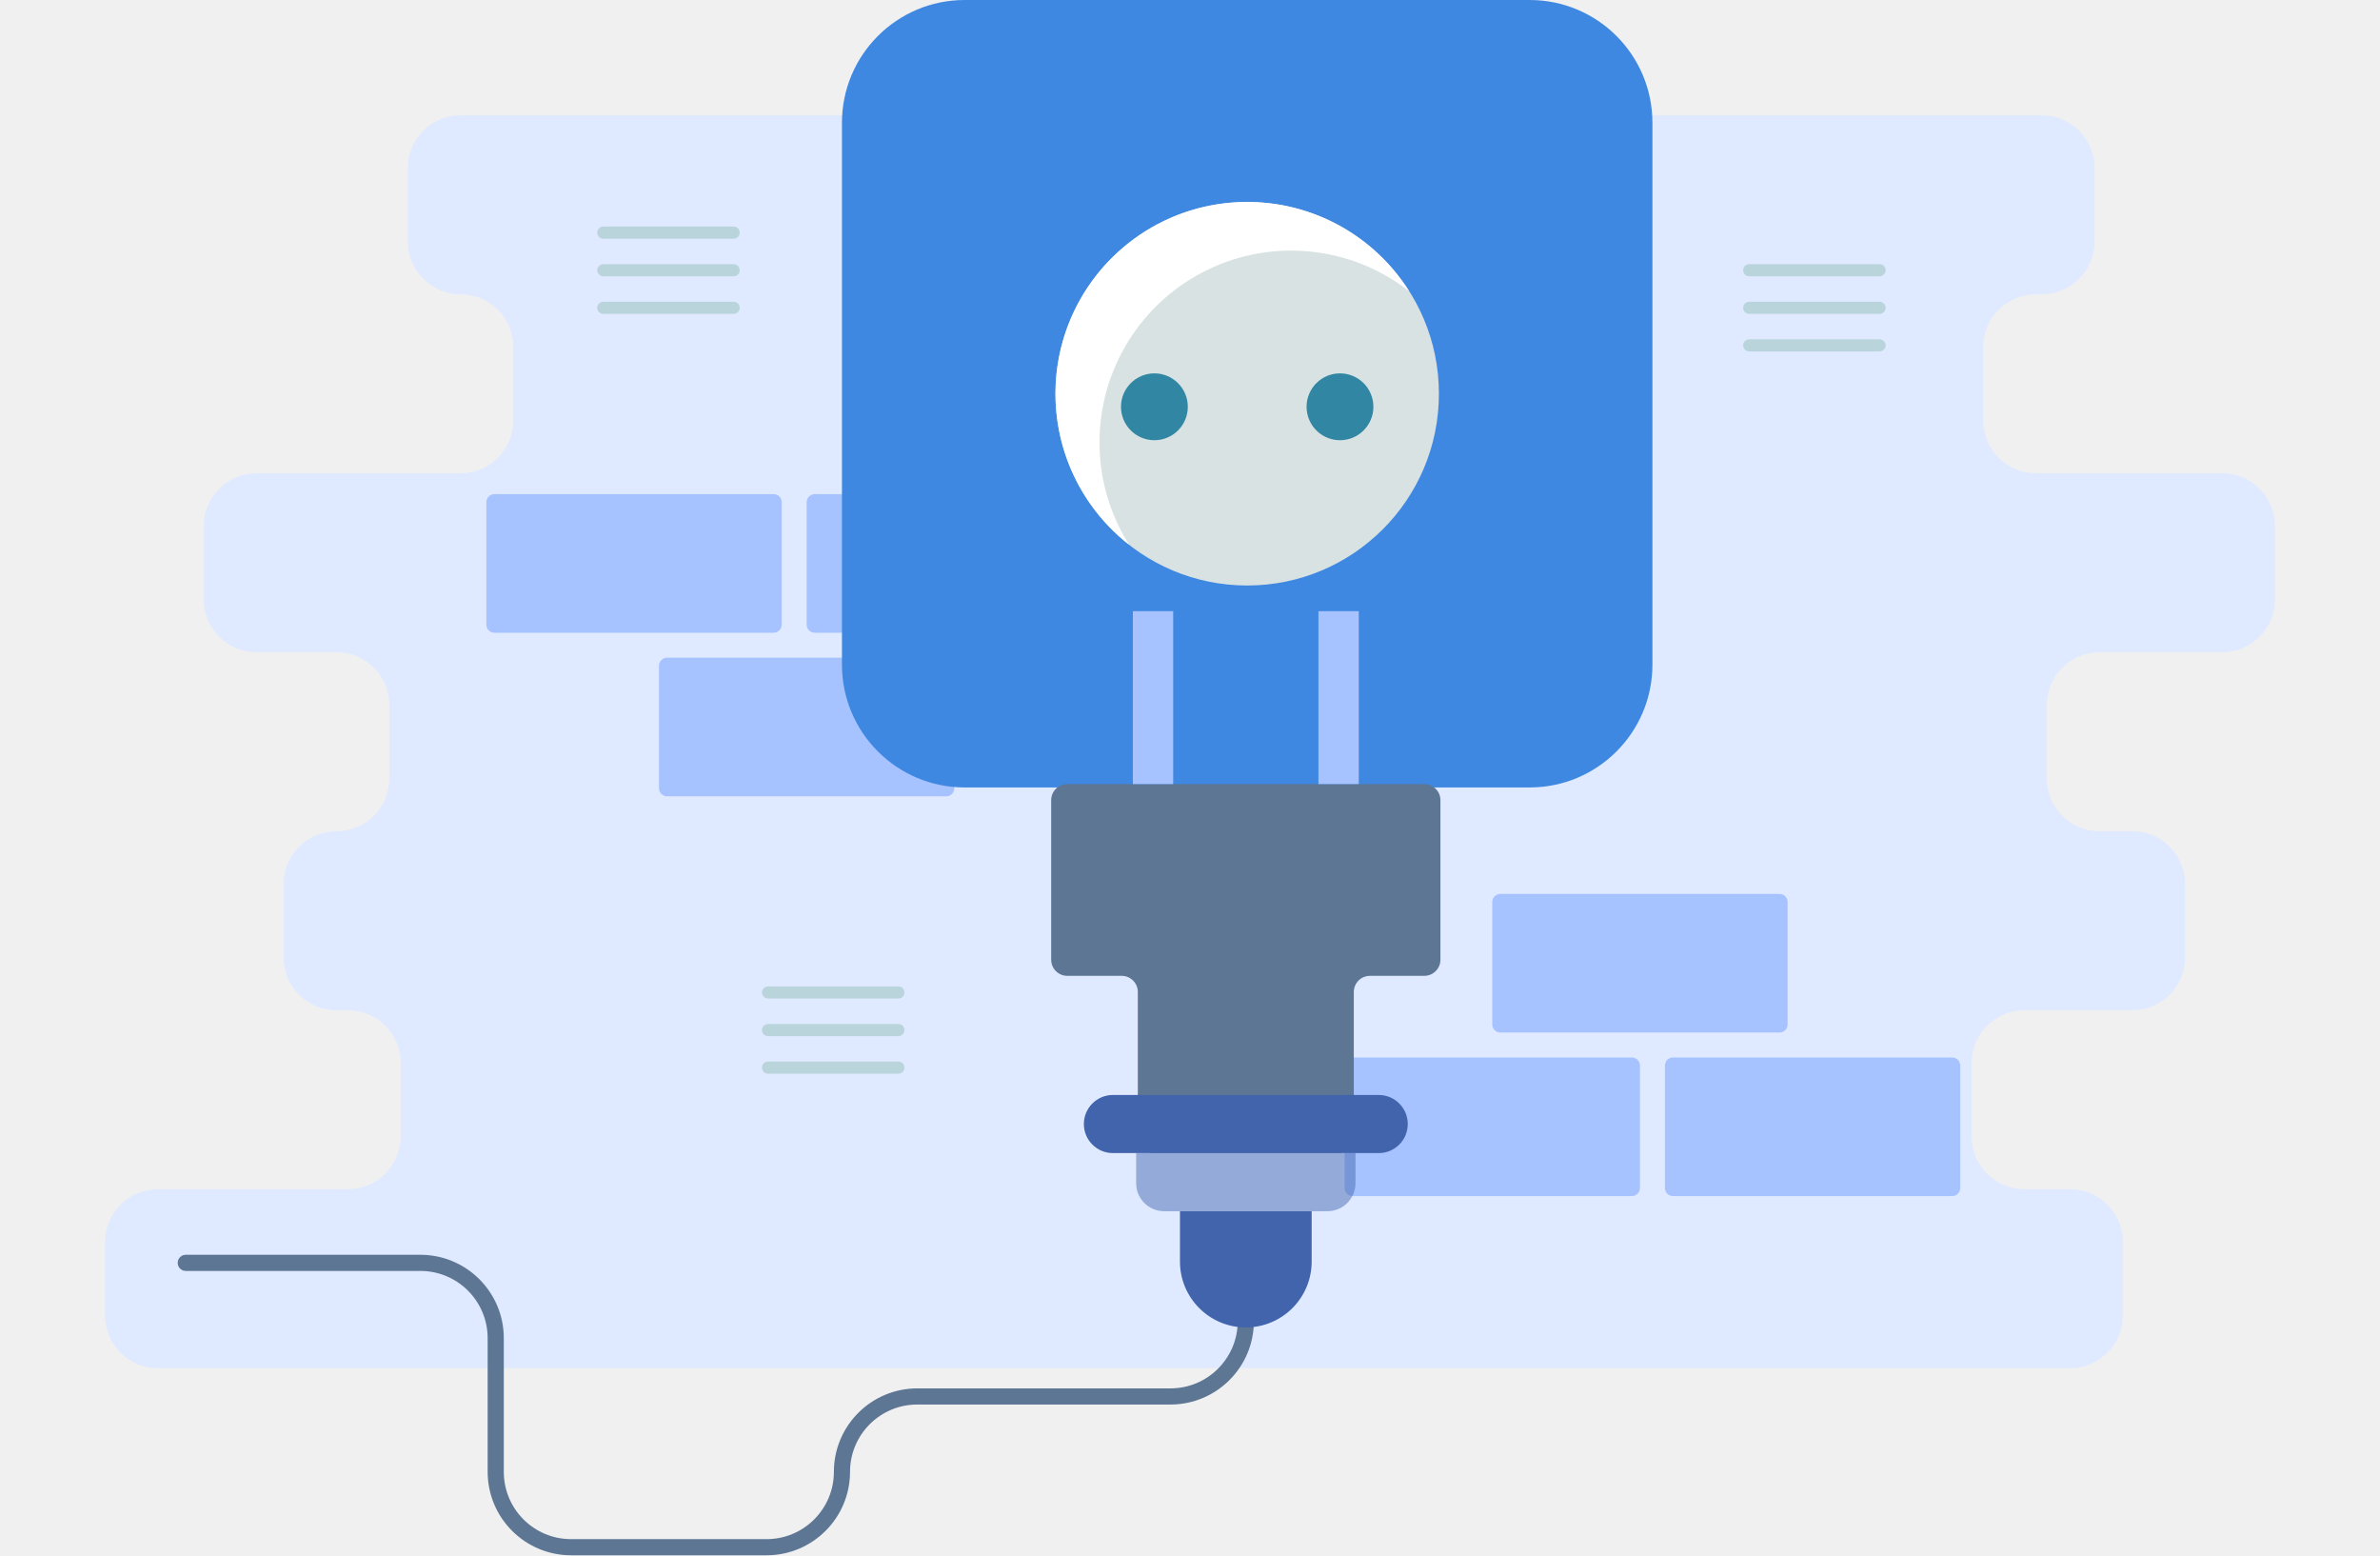
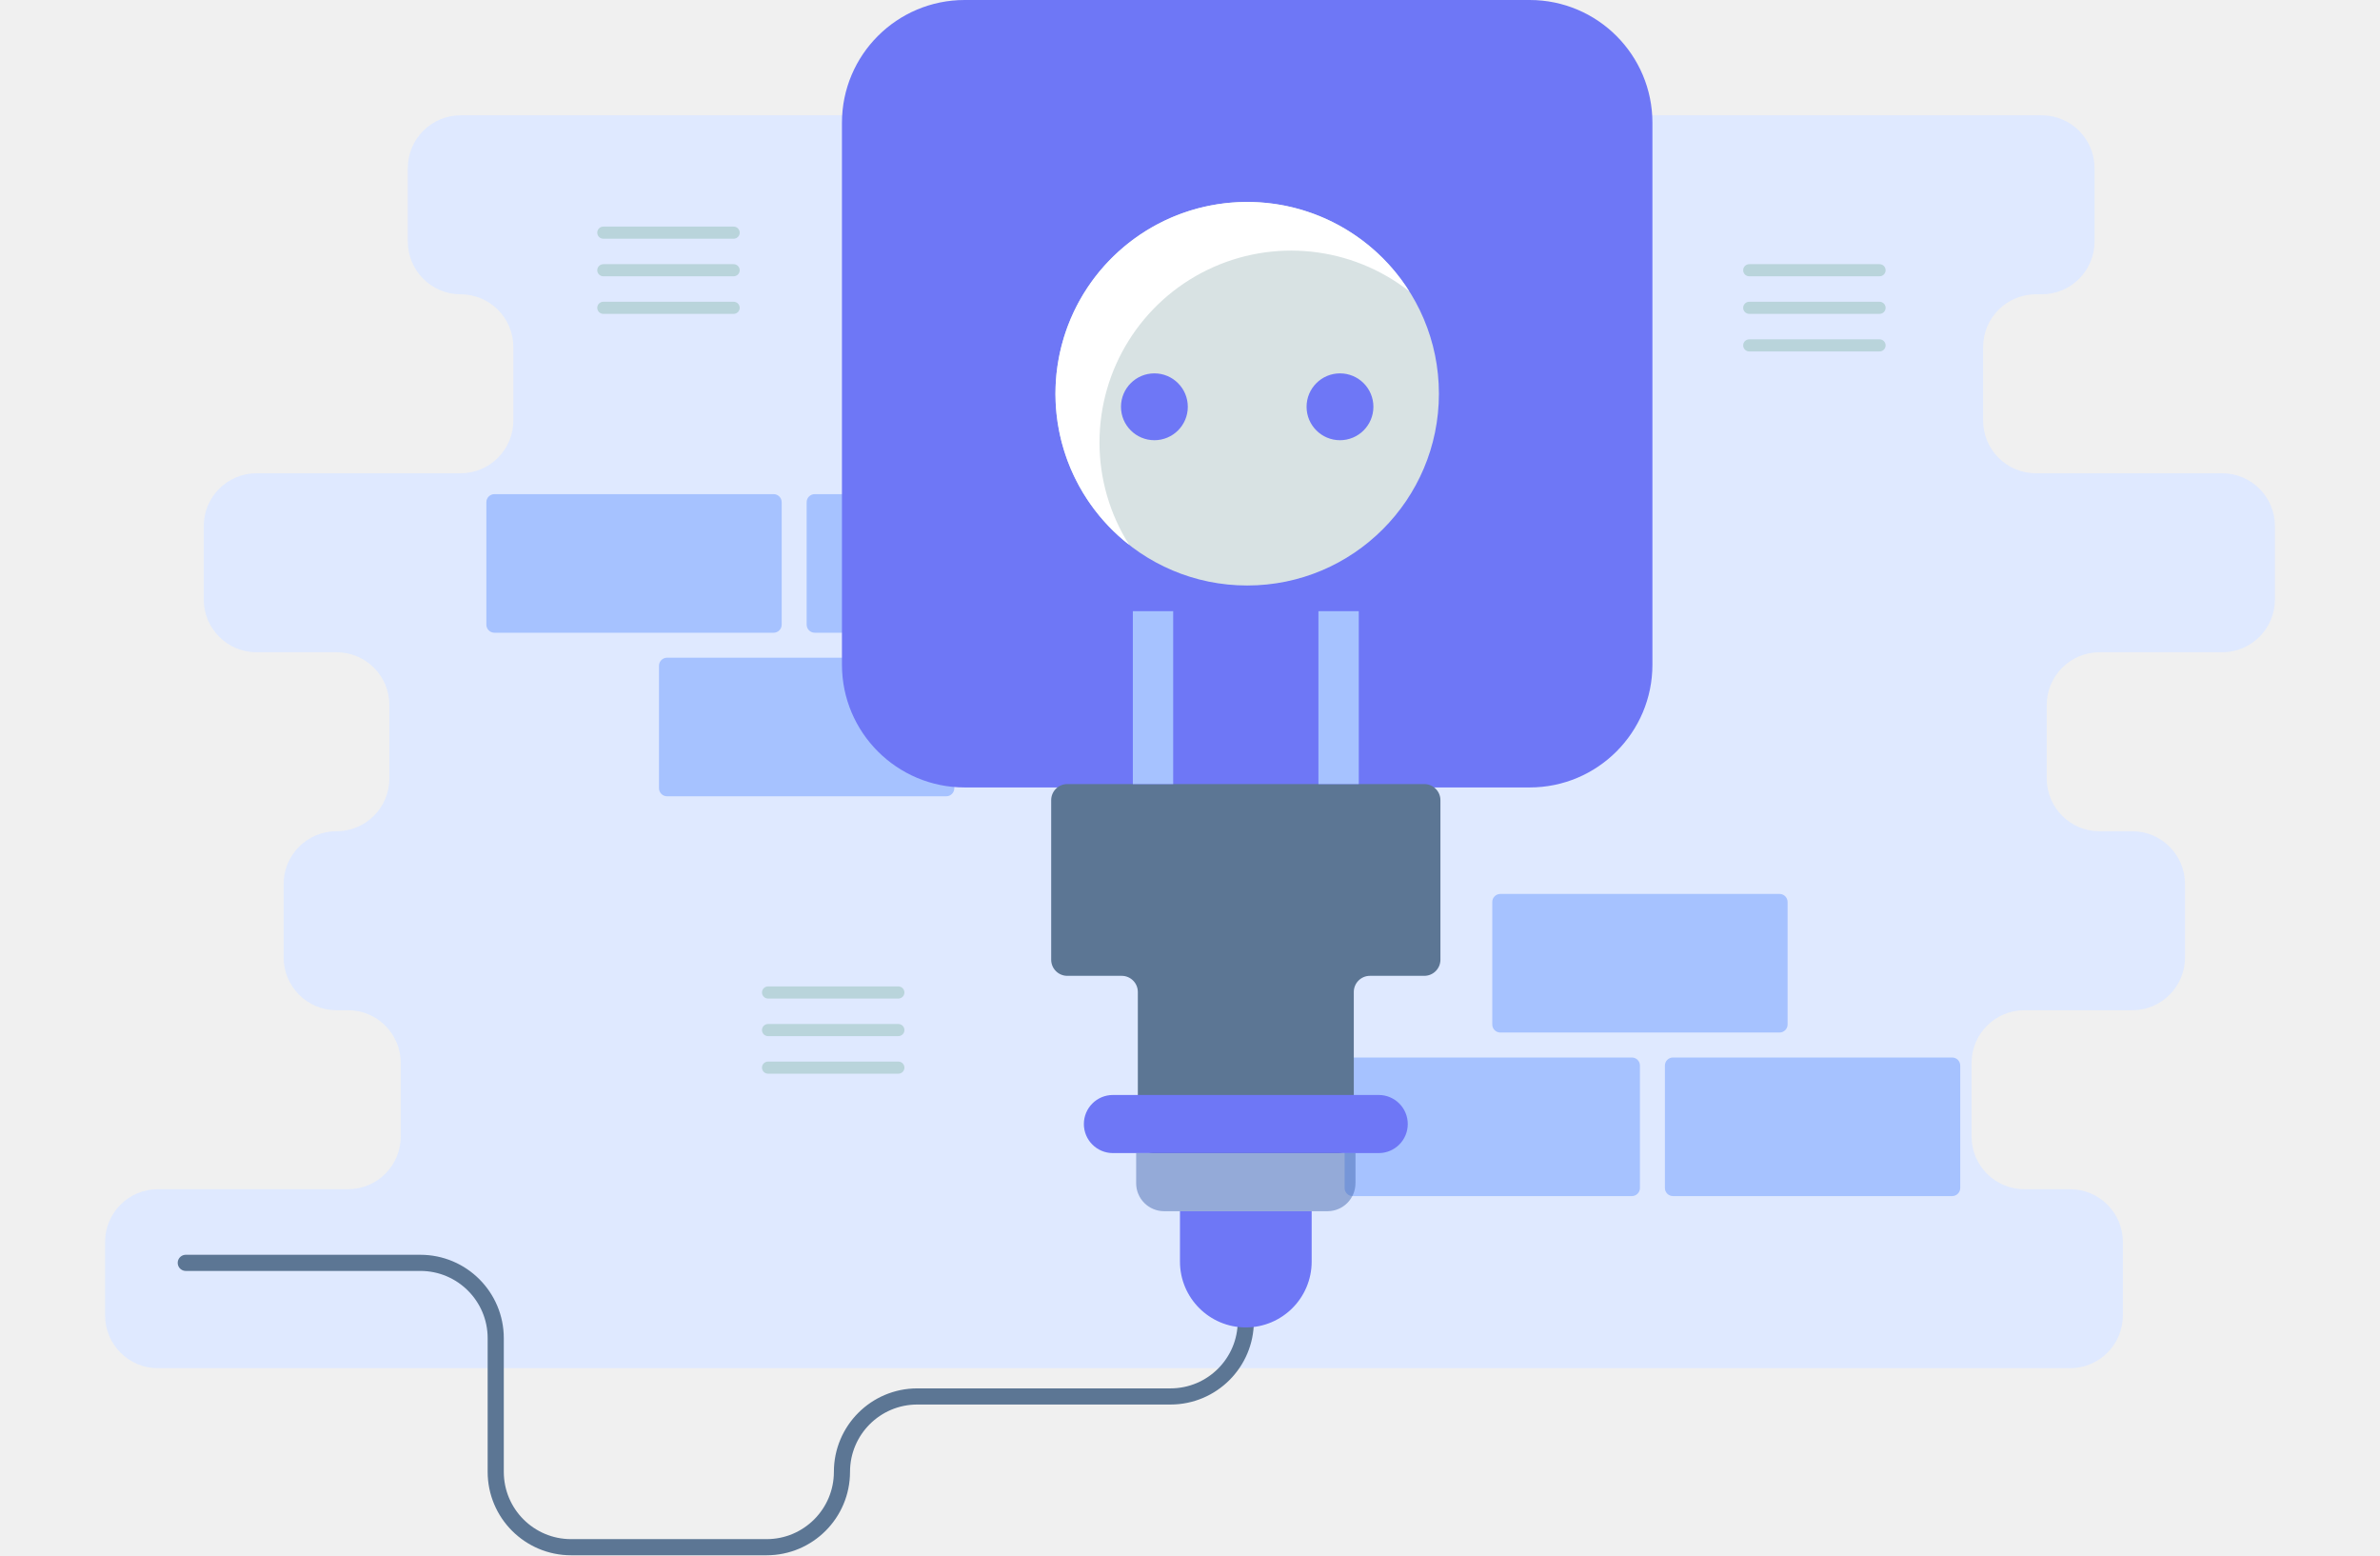
<svg xmlns="http://www.w3.org/2000/svg" width="349" height="228" viewBox="0 0 349 228">
  <defs>
    <clipPath id="clip-path">
      <rect id="Rectangle_16969" data-name="Rectangle 16969" width="349" height="228" transform="translate(13 129)" fill="#fff" stroke="#707070" stroke-width="1" />
    </clipPath>
  </defs>
  <g id="Mask_Group_89" data-name="Mask Group 89" transform="translate(-13 -129)" clip-path="url(#clip-path)">
    <g id="c19c5accb2f57ea72d791175fe2b9e7d" transform="translate(-4.778 90.952)">
      <path id="Path_10787" data-name="Path 10787" d="M351.37,125.931V115.168a7.738,7.738,0,0,0-7.738-7.738H316.318a7.738,7.738,0,0,1-7.738-7.738V88.93a7.738,7.738,0,0,1,7.738-7.738h.862a7.738,7.738,0,0,0,7.738-7.738V62.691a7.738,7.738,0,0,0-7.738-7.738H85.318a7.738,7.738,0,0,0-7.738,7.738V73.453a7.738,7.738,0,0,0,7.738,7.738h0a7.738,7.738,0,0,1,7.738,7.738V99.692a7.738,7.738,0,0,1-7.738,7.738H55.394a7.738,7.738,0,0,0-7.738,7.738v10.762a7.738,7.738,0,0,0,7.738,7.738H67.136a7.738,7.738,0,0,1,7.738,7.738v10.762a7.738,7.738,0,0,1-7.738,7.738h-.028a7.738,7.738,0,0,0-7.738,7.738v10.762a7.738,7.738,0,0,0,7.738,7.738h1.7a7.738,7.738,0,0,1,7.738,7.738v10.762a7.738,7.738,0,0,1-7.738,7.738H40.926a7.738,7.738,0,0,0-7.738,7.738v10.762a7.738,7.738,0,0,0,7.738,7.738H321.335a7.738,7.738,0,0,0,7.738-7.738V220.123a7.738,7.738,0,0,0-7.738-7.738h-6.709a7.738,7.738,0,0,1-7.738-7.738V193.885a7.738,7.738,0,0,1,7.738-7.738h15.82a7.738,7.738,0,0,0,7.738-7.738V167.646a7.738,7.738,0,0,0-7.738-7.738h-4.8a7.738,7.738,0,0,1-7.738-7.738V141.407a7.738,7.738,0,0,1,7.738-7.738h17.985a7.738,7.738,0,0,0,7.738-7.738Z" fill="#dfe9ff" />
      <rect id="Rectangle_16970" data-name="Rectangle 16970" width="43.305" height="20.316" rx="1.183" transform="translate(157.717 154.782) rotate(180)" fill="#a6c2ff" />
      <rect id="Rectangle_16971" data-name="Rectangle 16971" width="43.305" height="20.316" rx="1.183" transform="translate(179.37 130.804) rotate(180)" fill="#a6c2ff" />
      <rect id="Rectangle_16972" data-name="Rectangle 16972" width="43.305" height="20.316" rx="1.183" transform="translate(132.403 130.804) rotate(180)" fill="#a6c2ff" />
      <rect id="Rectangle_16973" data-name="Rectangle 16973" width="43.305" height="20.316" rx="1.183" transform="translate(236.603 169.097)" fill="#a6c2ff" />
      <rect id="Rectangle_16974" data-name="Rectangle 16974" width="43.305" height="20.316" rx="1.183" transform="translate(214.951 193.075)" fill="#a6c2ff" />
      <rect id="Rectangle_16975" data-name="Rectangle 16975" width="43.305" height="20.316" rx="1.183" transform="translate(261.918 193.075)" fill="#a6c2ff" />
      <path id="Path_10788" data-name="Path 10788" d="M200.463,224.127v7.588a11.05,11.05,0,0,1-11.05,11.05H152.291a11.05,11.05,0,0,0-11.05,11.05h0a11.05,11.05,0,0,1-11.05,11.05h-28.67a11.05,11.05,0,0,1-11.05-11.05V234.23a11.05,11.05,0,0,0-11.05-11.05H45.02" fill="none" stroke="#5c7694" stroke-linecap="round" stroke-miterlimit="10" stroke-width="2.367" />
-       <rect id="Rectangle_16976" data-name="Rectangle 16976" width="118.846" height="115.438" rx="18" transform="translate(141.241 38.048)" fill="#3f88e1" />
+       <rect id="Rectangle_16976" data-name="Rectangle 16976" width="118.846" height="115.438" rx="18" transform="translate(141.241 38.048)" fill="#6E77F6" />
      <path id="Path_10789" data-name="Path 10789" d="M226.636,152.99H174.289a2.367,2.367,0,0,0-2.367,2.367v23.381a2.367,2.367,0,0,0,2.367,2.367h7.973a2.366,2.366,0,0,1,2.367,2.367v21.251A2.367,2.367,0,0,0,187,207.088H213.93a2.367,2.367,0,0,0,2.367-2.367V183.471a2.367,2.367,0,0,1,2.367-2.367h7.973A2.367,2.367,0,0,0,229,178.738V155.356A2.367,2.367,0,0,0,226.636,152.99Z" fill="#5c7694" />
-       <rect id="Rectangle_16977" data-name="Rectangle 16977" width="47.496" height="8.519" rx="4.26" transform="translate(176.715 198.569)" fill="#4164ac" />
+       <rect id="Rectangle_16977" data-name="Rectangle 16977" width="47.496" height="8.519" rx="4.26" transform="translate(176.715 198.569)" fill="#6E77F6" />
      <path id="Path_10790" data-name="Path 10790" d="M184.382,207.088h32.161v4.419a4.1,4.1,0,0,1-4.1,4.1H188.482a4.1,4.1,0,0,1-4.1-4.1Z" fill="rgba(65,100,172,0.47)" />
-       <path id="Path_10791" data-name="Path 10791" d="M190.806,215.608H210.12v7.381a9.657,9.657,0,0,1-9.657,9.657h0a9.657,9.657,0,0,1-9.657-9.657v-7.381Z" fill="#4164ac" />
+       <path id="Path_10791" data-name="Path 10791" d="M190.806,215.608H210.12v7.381a9.657,9.657,0,0,1-9.657,9.657h0a9.657,9.657,0,0,1-9.657-9.657v-7.381Z" fill="#6E77F6" />
      <line id="Line_34" data-name="Line 34" y1="25.345" transform="translate(214.07 127.645)" fill="none" stroke="#a6c2ff" stroke-miterlimit="10" stroke-width="5.916" />
      <line id="Line_35" data-name="Line 35" y1="25.345" transform="translate(186.855 127.645)" fill="none" stroke="#a6c2ff" stroke-miterlimit="10" stroke-width="5.916" />
      <circle id="Ellipse_298" data-name="Ellipse 298" cx="28.114" cy="28.114" r="28.114" transform="translate(172.55 67.653)" fill="#d8e2e3" />
      <path id="Path_10792" data-name="Path 10792" d="M179.007,102.9a28.106,28.106,0,0,1,45.42-22.148,28.11,28.11,0,1,0-41.068,37.165A27.972,27.972,0,0,1,179.007,102.9Z" fill="#fff" />
-       <circle id="Ellipse_299" data-name="Ellipse 299" cx="4.899" cy="4.899" r="4.899" transform="translate(182.158 92.784)" fill="#3086a3" />
-       <circle id="Ellipse_300" data-name="Ellipse 300" cx="4.899" cy="4.899" r="4.899" transform="translate(209.373 92.784)" fill="#3086a3" />
+       <circle id="Ellipse_299" data-name="Ellipse 299" cx="4.899" cy="4.899" r="4.899" transform="translate(182.158 92.784)" fill="#6E77F6" />
+       <circle id="Ellipse_300" data-name="Ellipse 300" cx="4.899" cy="4.899" r="4.899" transform="translate(209.373 92.784)" fill="#6E77F6" />
      <line id="Line_36" data-name="Line 36" x2="19.111" transform="translate(274.283 77.664)" fill="none" stroke="#b9d4db" stroke-linecap="round" stroke-miterlimit="10" stroke-width="1.775" />
      <line id="Line_37" data-name="Line 37" x2="19.111" transform="translate(274.283 83.172)" fill="none" stroke="#b9d4db" stroke-linecap="round" stroke-miterlimit="10" stroke-width="1.775" />
      <line id="Line_38" data-name="Line 38" x2="19.111" transform="translate(274.283 88.681)" fill="none" stroke="#b9d4db" stroke-linecap="round" stroke-miterlimit="10" stroke-width="1.775" />
      <line id="Line_39" data-name="Line 39" x2="19.111" transform="translate(106.247 72.155)" fill="none" stroke="#b9d4db" stroke-linecap="round" stroke-miterlimit="10" stroke-width="1.775" />
      <line id="Line_40" data-name="Line 40" x2="19.111" transform="translate(106.247 77.664)" fill="none" stroke="#b9d4db" stroke-linecap="round" stroke-miterlimit="10" stroke-width="1.775" />
      <line id="Line_41" data-name="Line 41" x2="19.111" transform="translate(106.247 83.172)" fill="none" stroke="#b9d4db" stroke-linecap="round" stroke-miterlimit="10" stroke-width="1.775" />
      <line id="Line_42" data-name="Line 42" x2="19.111" transform="translate(130.402 183.545)" fill="none" stroke="#b9d4db" stroke-linecap="round" stroke-miterlimit="10" stroke-width="1.775" />
      <line id="Line_43" data-name="Line 43" x2="19.111" transform="translate(130.402 189.053)" fill="none" stroke="#b9d4db" stroke-linecap="round" stroke-miterlimit="10" stroke-width="1.775" />
      <line id="Line_44" data-name="Line 44" x2="19.111" transform="translate(130.402 194.561)" fill="none" stroke="#b9d4db" stroke-linecap="round" stroke-miterlimit="10" stroke-width="1.775" />
    </g>
  </g>
</svg>
